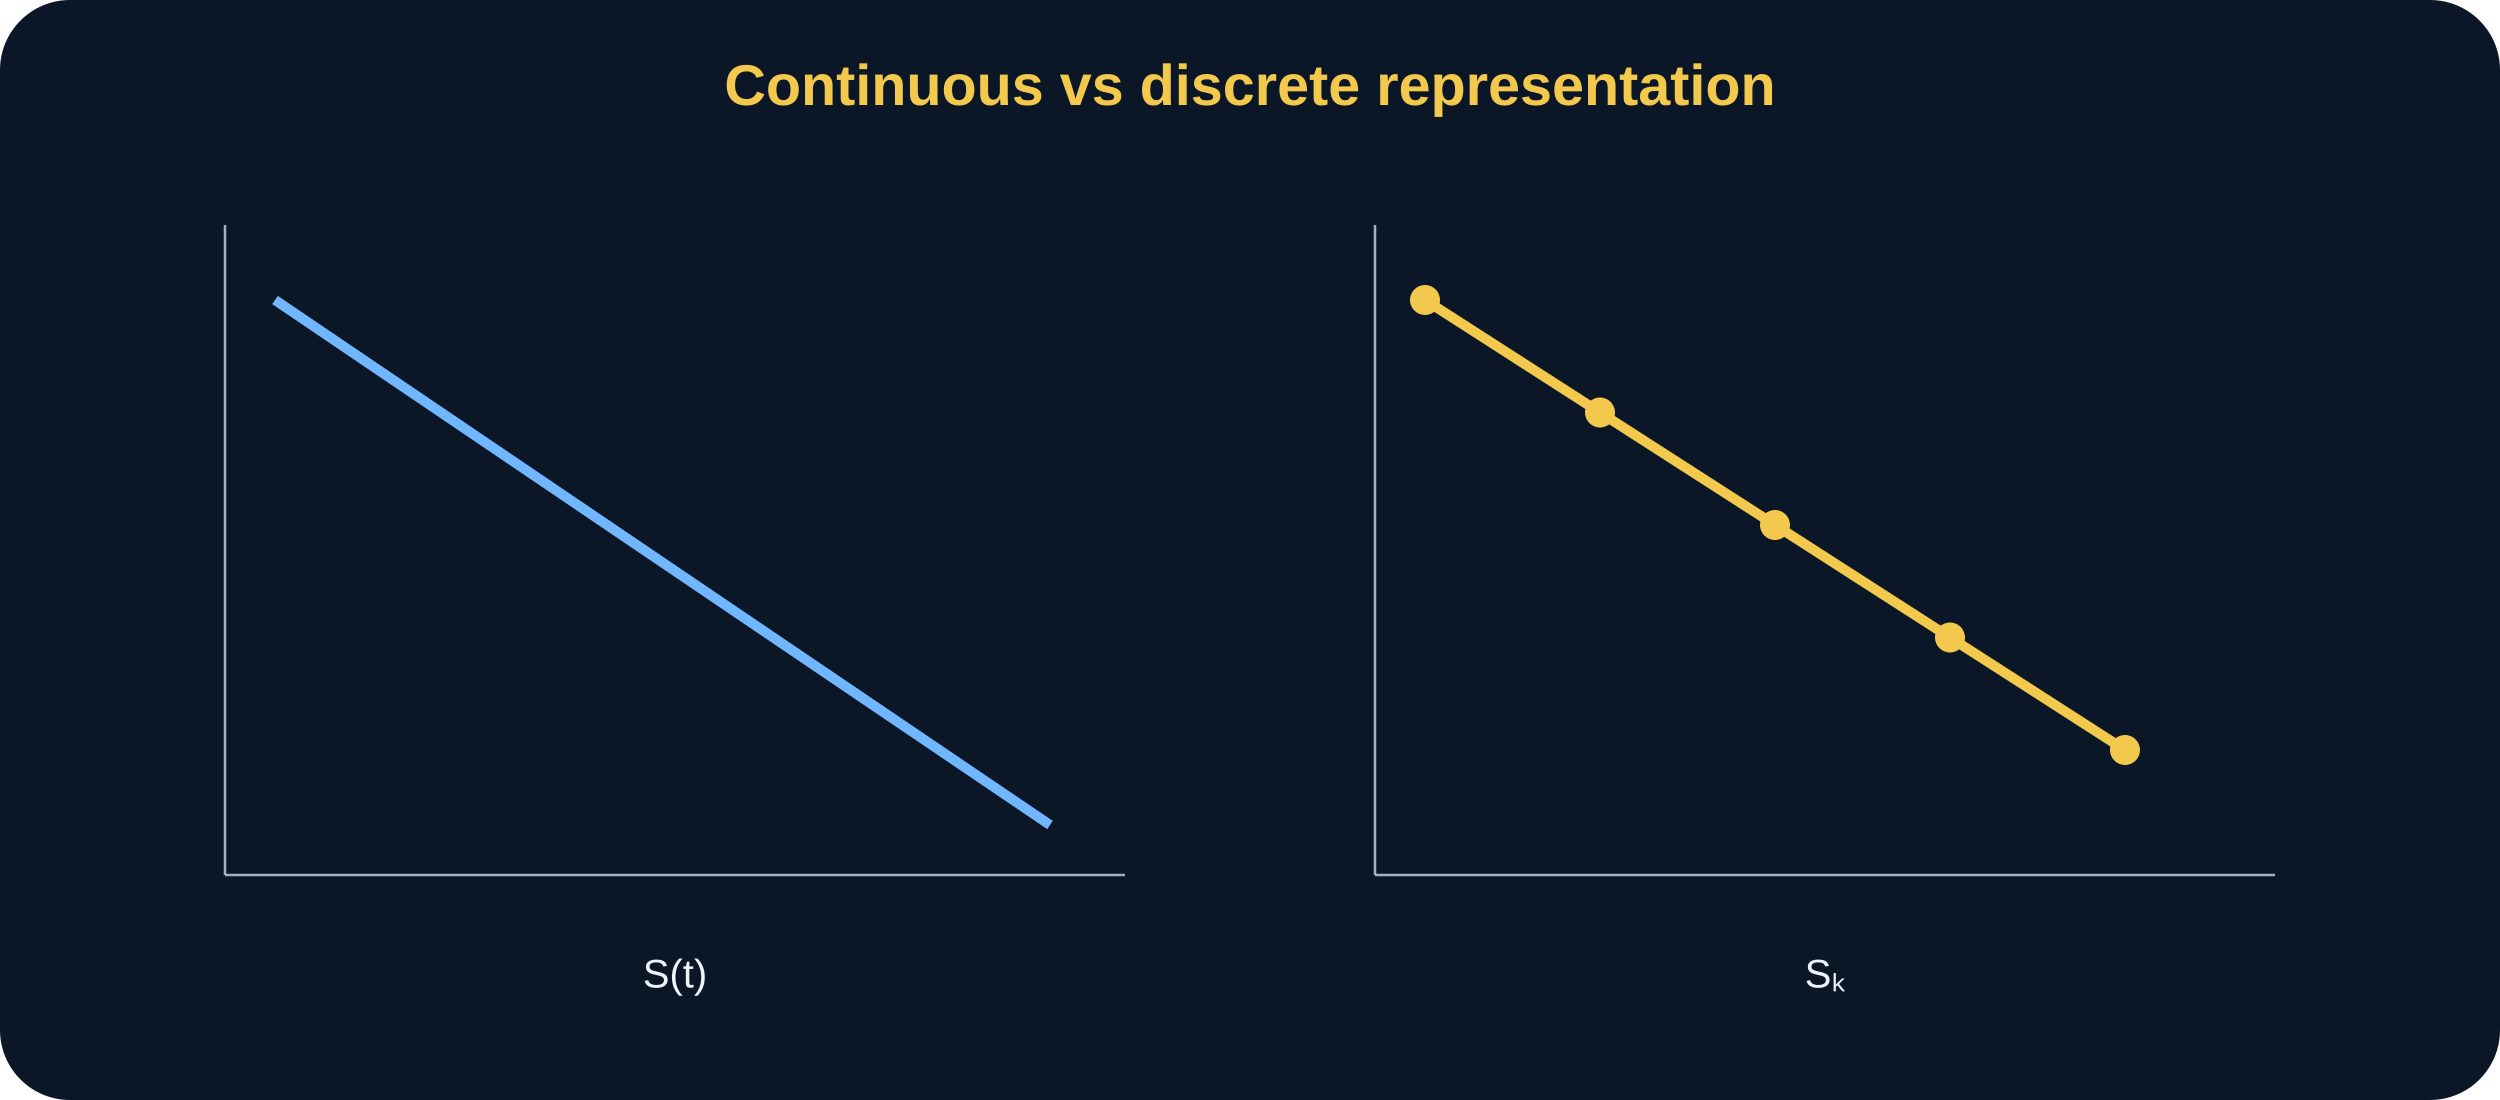
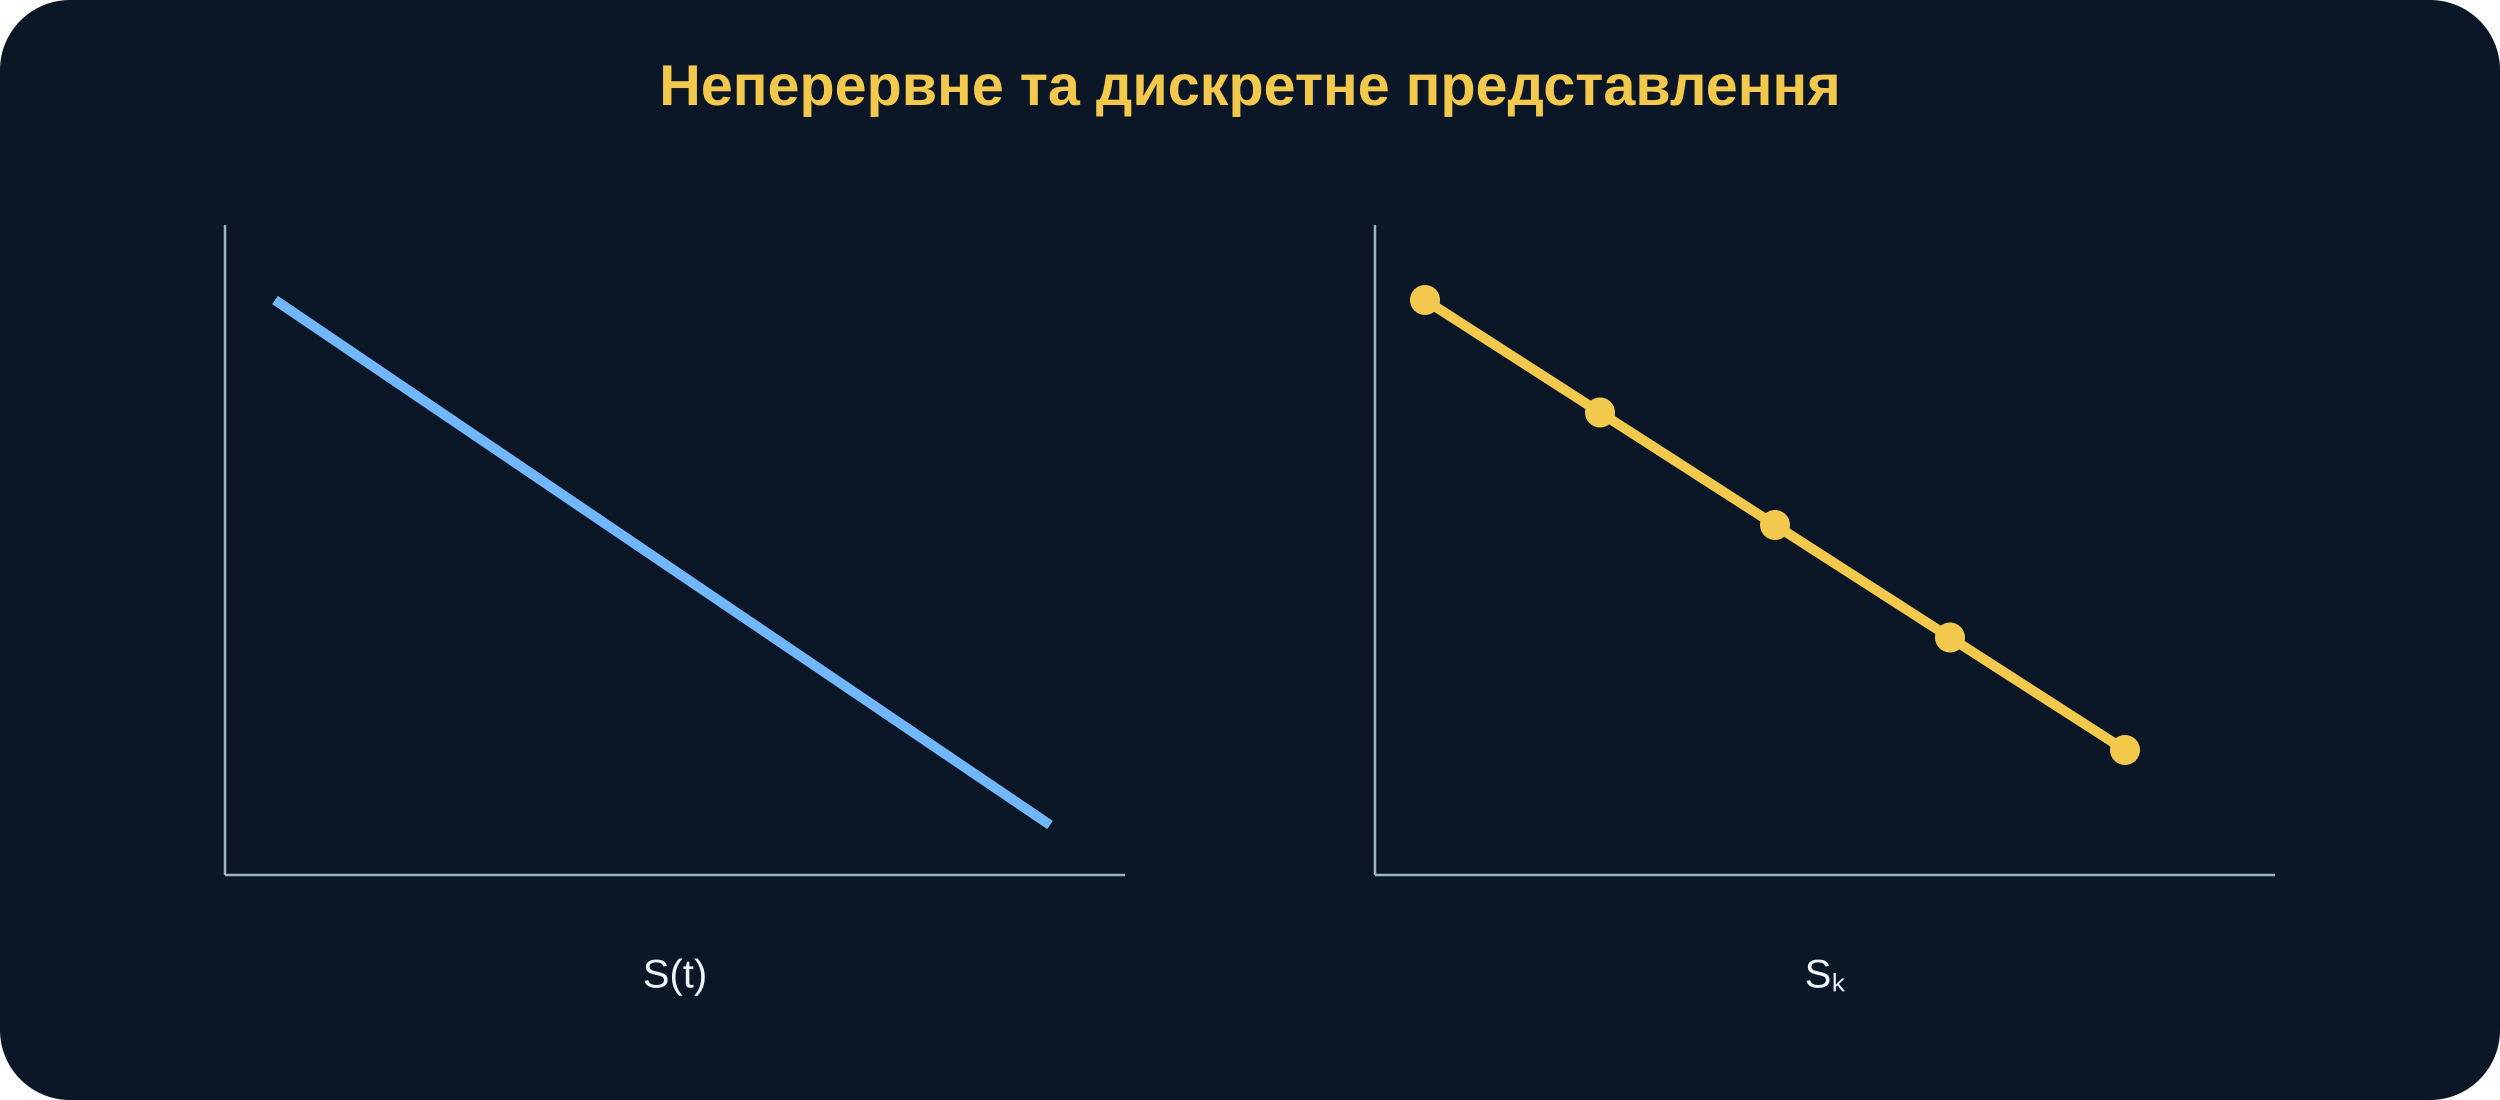
<svg xmlns="http://www.w3.org/2000/svg" viewBox="0 0 1000 440">
  <rect width="1000" height="440" rx="28" fill="#0b1726" />
  <g font-family="Arial,sans-serif">
-     <text x="500" y="42" text-anchor="middle" fill="#f2c94c" font-size="23" font-weight="700">Continuous vs discrete representation</text>
+     <text x="500" y="42" text-anchor="middle" fill="#f2c94c" font-size="23" font-weight="700">Неперервне та дискретне представлення</text>
    <line x1="90" y1="350" x2="450" y2="350" stroke="#9fb3c8" />
    <line x1="90" y1="90" x2="90" y2="350" stroke="#9fb3c8" />
    <line x1="550" y1="350" x2="910" y2="350" stroke="#9fb3c8" />
    <line x1="550" y1="90" x2="550" y2="350" stroke="#9fb3c8" />
    <path d="M110 120 L420 330" stroke="#70b7ff" stroke-width="4" />
    <polyline points="570,120 640,165 710,210 780,255 850,300" fill="none" stroke="#f2c94c" stroke-width="4" />
    <g fill="#f2c94c">
      <circle cx="570" cy="120" r="6" />
      <circle cx="640" cy="165" r="6" />
      <circle cx="710" cy="210" r="6" />
      <circle cx="780" cy="255" r="6" />
      <circle cx="850" cy="300" r="6" />
    </g>
    <text x="270" y="395" text-anchor="middle" fill="#edf4fb" font-size="16">S(t)</text>
    <text x="730" y="395" text-anchor="middle" fill="#edf4fb" font-size="16">Sₖ</text>
  </g>
</svg>
